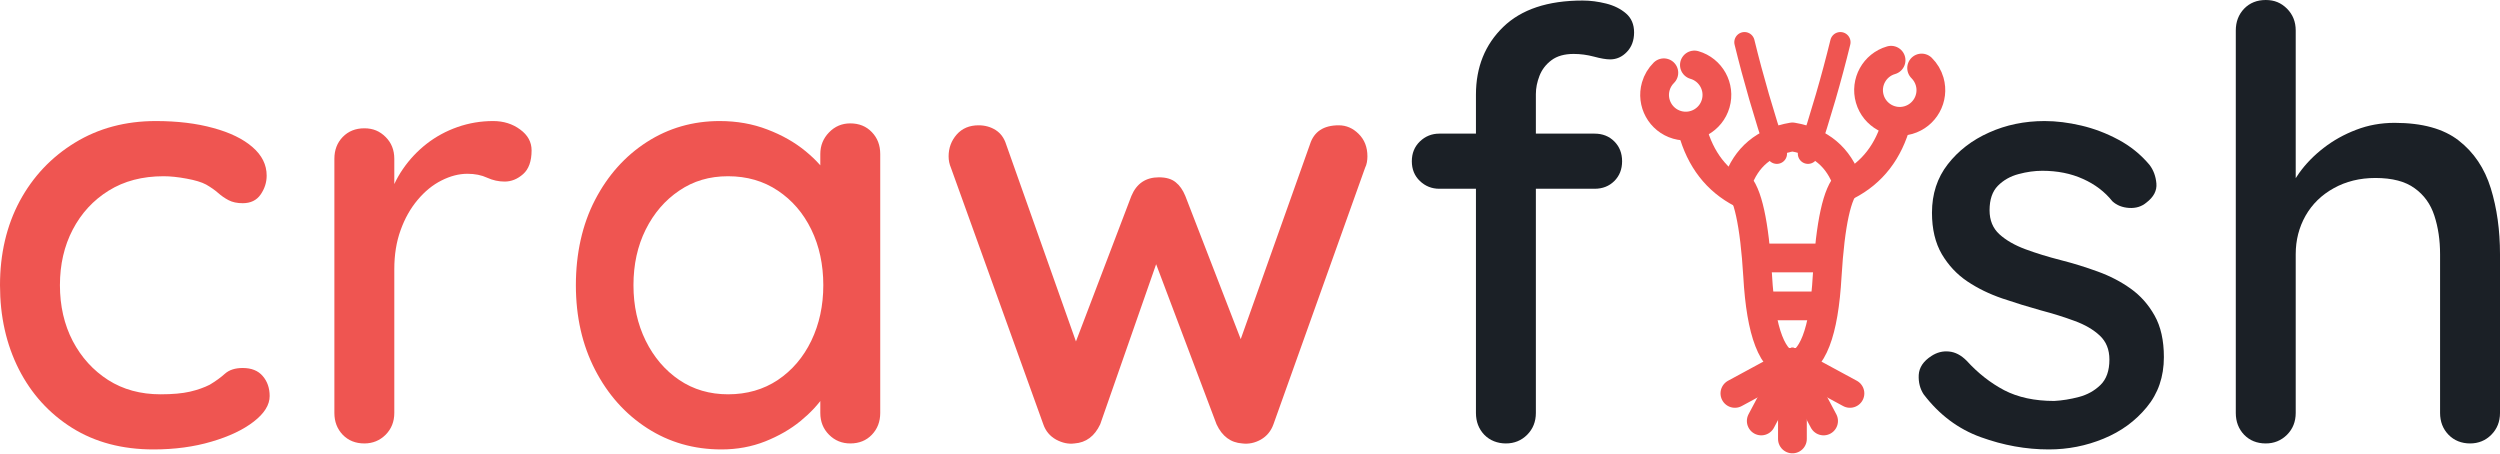
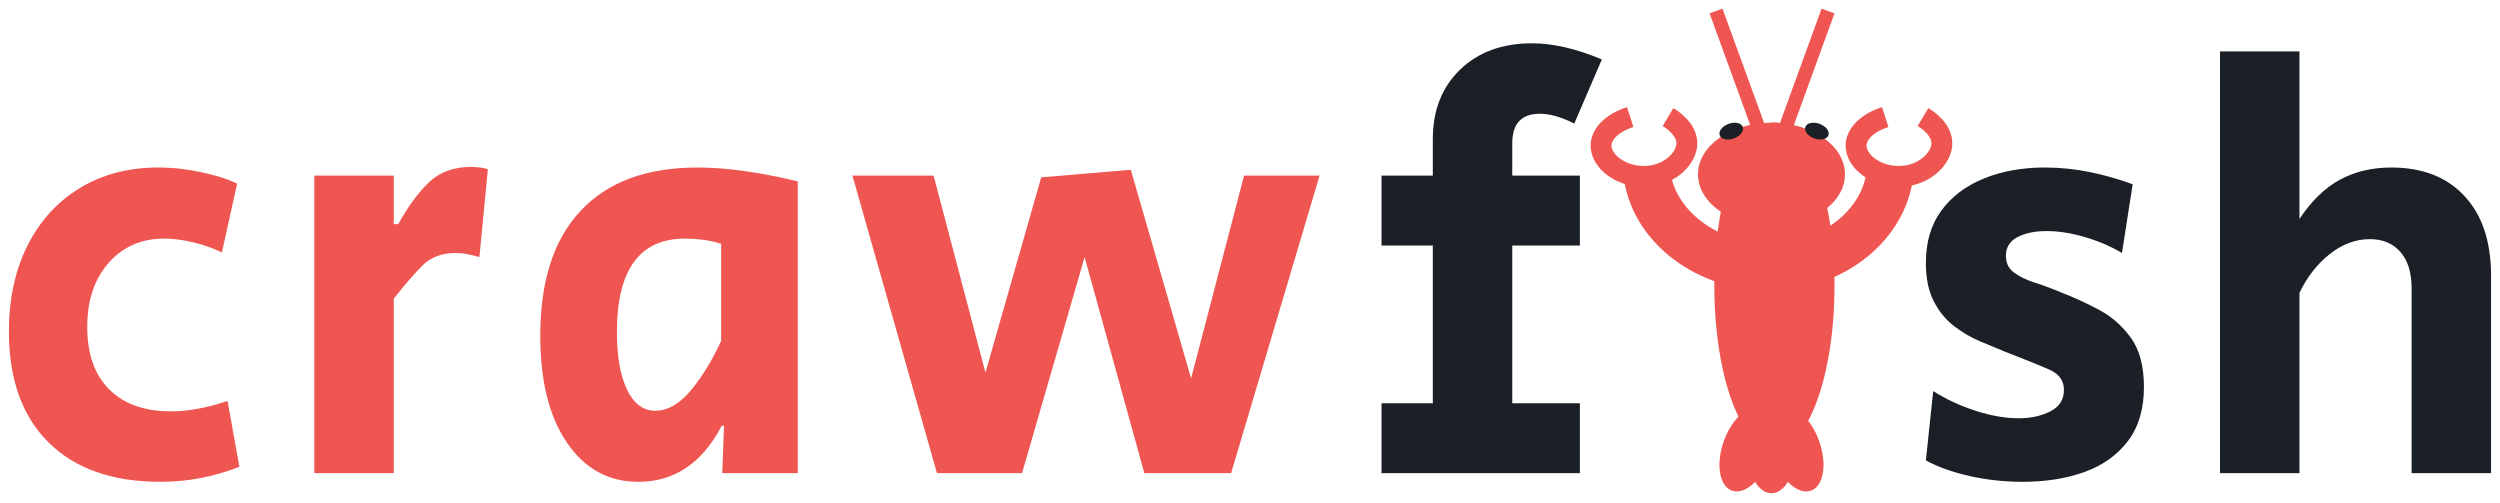
- <svg xmlns="http://www.w3.org/2000/svg" id="Layer_1" version="1.1" viewBox="0 0 4171.9 756.48">
+ <svg xmlns="http://www.w3.org/2000/svg" version="1.1" viewBox="419 824 2395 481">
  <defs>
    <style>
-       .st0 {
-         fill: #ef5551;
-       }
- 
-       .st1 {
-         stroke-width: 34px;
-       }
- 
-       .st1, .st2 {
-         fill: none;
-         stroke: #ef5551;
-         stroke-linecap: round;
-         stroke-linejoin: round;
-       }
- 
-       .st2 {
-         stroke-width: 48px;
-       }
- 
-       .st3 {
-         fill: #1b2026;
-       }
+       .fg{fill:#1b2026;}
+       .cf{fill:#ef5551;}
+       .eye{fill:#1b2026;}
+       .s20,.s45{fill:none;stroke:#ef5551;stroke-miterlimit:10;}
+       .s20{stroke-width:20px;}
+       .s45{stroke-width:45px;}
    </style>
  </defs>
-   <path class="st0" d="M260,202c36,0,67.97,3.87,95.9,11.6,28,7.6,49.83,18.23,65.5,31.9,15.73,13.6,23.6,29.43,23.6,47.5,0,11.33-3.33,21.83-10,31.5-6.67,9.73-16.67,14.6-30,14.6-9.27,0-17.1-1.67-23.5-5-6.33-3.33-12.17-7.37-17.5-12.1-5.27-4.67-11.93-9.33-20-14-7.4-4-18.27-7.3-32.6-9.9-14.27-2.67-27.1-4-38.5-4-35.27,0-65.77,8-91.5,24-25.67,15.93-45.67,37.6-60,65-14.27,27.33-21.4,58.27-21.4,92.8s7.13,65.8,21.4,93.2c14.33,27.27,34,48.93,59,65,25,15.93,54.17,23.9,87.5,23.9,20,0,36.37-1.47,49.1-4.4,12.73-3,23.73-6.87,33-11.6,10-6,18.47-12.13,25.4-18.4,7.13-6.33,17-9.5,29.6-9.5,14.67,0,25.8,4.47,33.4,13.4,7.73,8.93,11.6,20.07,11.6,33.4,0,14.73-8.87,28.97-26.6,42.7-17.6,13.67-41.1,24.8-70.5,33.4-29.27,8.67-61.53,13-96.8,13-52.13,0-97.37-11.97-135.7-35.9-38.33-24.07-68-56.73-89-98C10.47,574.77,0,528.03,0,475.9s10.97-99.37,32.9-140.3c22.13-41,52.83-73.5,92.1-97.5,39.33-24.07,84.33-36.1,135-36.1Z" />
-   <path class="st0" d="M608,740c-14.67,0-26.7-4.83-36.1-14.5-9.27-9.73-13.9-21.87-13.9-36.4v-424.1c0-14.67,4.63-26.8,13.9-36.4,9.4-9.67,21.43-14.5,36.1-14.5s25.77,4.83,35.5,14.5c9.67,9.6,14.5,21.73,14.5,36.4v112l-10-42.9c5.33-18.8,13.47-36.17,24.4-52.1,11-16,24.17-30,39.5-42,15.4-12,32.6-21.33,51.6-28,19.07-6.67,38.9-10,59.5-10,17.27,0,32.27,4.7,45,14.1,12.73,9.27,19.1,20.87,19.1,34.8,0,18.07-4.7,31.27-14.1,39.6s-19.7,12.5-30.9,12.5c-10,0-19.7-2.13-29.1-6.4-9.4-4.4-20.4-6.6-33-6.6-14.07,0-28.43,3.7-43.1,11.1-14.6,7.27-27.93,18.1-40,32.5-12,14.27-21.47,31.1-28.4,50.5-7,19.27-10.5,40.93-10.5,65v240c0,14.53-4.83,26.67-14.5,36.4-9.73,9.67-21.57,14.5-35.5,14.5Z" />
-   <path class="st0" d="M1418.9,205.9c14.73,0,26.73,4.87,36,14.6,9.33,9.67,14,21.83,14,36.5v432.1c0,14.53-4.67,26.67-14,36.4-9.27,9.67-21.27,14.5-36,14.5-13.93,0-25.73-4.83-35.4-14.5-9.73-9.73-14.6-21.87-14.6-36.4v-72.1l21.1,3c0,12-4.83,25.33-14.5,40s-22.83,28.83-39.5,42.5c-16.67,13.67-36.37,25.03-59.1,34.1-22.6,8.93-46.93,13.4-73,13.4-45.93,0-87.23-11.83-123.9-35.5-36.67-23.6-65.67-56.1-87-97.5-21.33-41.33-32-88.37-32-141.1s10.67-101.37,32-142.3c21.33-41.07,50.13-73.27,86.4-96.6,36.33-23.33,76.87-35,121.6-35,28.6,0,55.1,4.7,79.5,14.1,24.4,9.27,45.53,21.23,63.4,35.9,18.07,14.73,31.93,30.27,41.6,46.6,9.67,16.27,14.5,31.73,14.5,46.4l-31.1,3v-91c0-14.07,4.87-26.1,14.6-36.1,9.67-10,21.47-15,35.4-15ZM1215,658c31.4,0,59.07-7.97,83-23.9,23.93-16.07,42.57-37.9,55.9-65.5,13.33-27.73,20-58.63,20-92.7s-6.67-65.47-20-92.8c-13.33-27.4-31.97-49.07-55.9-65-23.93-16-51.6-24-83-24s-57.9,8-81.5,24c-23.67,15.93-42.33,37.6-56,65-13.6,27.33-20.4,58.27-20.4,92.8s6.8,64.97,20.4,92.7c13.67,27.6,32.33,49.43,56,65.5,23.6,15.93,50.77,23.9,81.5,23.9Z" />
-   <path class="st0" d="M2234,209.1c12.67,0,23.8,4.83,33.4,14.5,9.67,9.6,14.5,22.03,14.5,37.3,0,3.33-.3,6.67-.9,10-.6,3.33-1.6,6.37-3,9.1l-152.9,428c-4.07,11.33-11.1,19.87-21.1,25.6-10,5.6-20.33,7.73-31,6.4-19.33-1.33-33.63-12-42.9-32l-113.2-300,23.2,2-104.1,298c-9.4,20-23.73,30.67-43,32-10,1.33-20.2-.8-30.6-6.4-10.33-5.73-17.47-14.27-21.4-25.6l-154.1-428c-2.6-6.07-3.9-12.43-3.9-19.1,0-13.93,4.5-26.07,13.5-36.4,9.07-10.27,21.23-15.4,36.5-15.4,10.67,0,20.17,2.63,28.5,7.9,8.33,5.33,14.17,13.3,17.5,23.9l127.9,361.1-22.9-2,104-273c8.67-20.73,24-31.1,46-31.1,11.93,0,21.23,2.73,27.9,8.2,6.67,5.27,12.03,12.9,16.1,22.9l106,273.9-27.1,3.2,129.1-363.2c6.67-21.2,22.67-31.8,48-31.8Z" />
-   <path class="st3" d="M2641,.9c12.73,0,25.77,1.67,39.1,5s24.47,8.87,33.4,16.6,13.4,18.27,13.4,31.6c0,13.33-4,24.17-12,32.5-7.93,8.33-17.27,12.5-28,12.5-6.67,0-15.67-1.53-27-4.6-11.27-3-22.57-4.5-33.9-4.5-15.33,0-27.67,3.5-37,10.5-9.27,6.93-15.93,15.63-20,26.1-4,10.27-6,20.4-6,30.4v532.1c0,14.53-4.83,26.67-14.5,36.4-9.67,9.67-21.5,14.5-35.5,14.5s-26.7-4.83-36.1-14.5c-9.27-9.73-13.9-21.87-13.9-36.4V158c0-45.93,15.17-83.6,45.5-113S2583,.9,2641,.9ZM2661,223c13.33,0,24.33,4.37,33,13.1,8.6,8.67,12.9,19.67,12.9,33,0,13.33-4.3,24.3-12.9,32.9-8.67,8.67-19.67,13-33,13h-259.1c-12.6,0-23.43-4.33-32.5-13-8.93-8.6-13.4-19.57-13.4-32.9s4.47-24.33,13.4-33c9.07-8.73,19.9-13.1,32.5-13.1h259.1Z" />
-   <path class="st2" d="M2991.12,610.48c33.33-5.33,52.67-55.33,58-150,5.33-88,16.67-139.67,34-155-14.67-43.33-45.33-69-92-77-46.67,8-77.33,33.67-92,77,17.33,15.33,28.67,67,34,155,5.33,94.67,24.67,144.67,58,150Z" />
-   <path class="st2" d="M2941.12,510.48h100" />
-   <path class="st2" d="M2935.12,430.48h112" />
-   <path class="st2" d="M3083.12,309.48c41.33-21.33,68.67-56.67,82-106" />
-   <path class="st2" d="M3155.75,100.51c-27.59,7.97-43.5,36.79-35.54,64.38s36.79,43.5,64.38,35.54c27.59-7.97,43.5-36.79,35.54-64.38-2.46-8.53-7.07-16.29-13.38-22.54" />
-   <path class="st2" d="M2906.13,322.77c-41.33-21.33-68.67-56.67-82-106" />
-   <path class="st2" d="M2827.54,108.45c27.59,7.97,43.5,36.79,35.54,64.38s-36.79,43.5-64.38,35.54c-27.59-7.97-43.5-36.79-35.54-64.38,2.46-8.53,7.07-16.29,13.38-22.54" />
-   <path class="st1" d="M3017.12,256.48c21.33-64,39.33-126,54-186" />
-   <path class="st1" d="M2965.12,256.48c-21.33-64-39.33-126-54-186" />
-   <path class="st2" d="M2991.12,604.48v128" />
-   <path class="st2" d="M2991.12,604.48l-52,98" />
-   <path class="st2" d="M2991.12,604.48l52,98" />
-   <path class="st2" d="M2991.12,604.48l-96,52" />
-   <path class="st2" d="M2991.12,604.48l96,52" />
-   <path class="st3" d="M3210.1,658c-6.07-9.27-8.8-20.07-8.2-32.4.73-12.4,7.77-22.9,21.1-31.5,9.27-6.07,19.07-8.57,29.4-7.5,10.4.93,20.23,6.07,29.5,15.4,18.8,20.67,39.63,37.03,62.5,49.1,23.07,12,50.93,18,83.6,18,13.33-.73,27-2.93,41-6.6,14.07-3.67,26.1-10.33,36.1-20,10-9.67,15-23.83,15-42.5,0-16.67-5.37-30-16.1-40-10.67-10-24.7-18.17-42.1-24.5-17.27-6.4-35.9-12.23-55.9-17.5-21.33-5.93-42.83-12.57-64.5-19.9-21.67-7.4-41.2-16.93-58.6-28.6-17.33-11.67-31.5-26.8-42.5-45.4-10.93-18.8-16.4-41.83-16.4-69.1,0-31.33,8.8-58.3,26.4-80.9,17.67-22.73,40.67-40.4,69-53,28.33-12.73,59.17-19.1,92.5-19.1,19.4,0,39.77,2.5,61.1,7.5,21.4,5,42.1,12.87,62.1,23.6,20,10.67,37.27,24.63,51.8,41.9,6.67,8.67,10.53,19.03,11.6,31.1,1.07,12-4.47,22.63-16.6,31.9-7.87,6.67-17.5,9.67-28.9,9-11.33-.73-20.63-4.43-27.9-11.1-12.73-15.93-29.1-28.37-49.1-37.3-20-9.07-42.67-13.6-68-13.6-12.67,0-25.83,1.83-39.5,5.5-13.67,3.6-25.17,10.1-34.5,19.5-9.27,9.4-13.9,23.03-13.9,40.9,0,16.67,5.47,30,16.4,40,11,10,25.47,18.33,43.4,25,18,6.67,37.7,12.73,59.1,18.2,20.73,5.27,41.23,11.6,61.5,19,20.33,7.33,38.67,16.83,55,28.5,16.4,11.67,29.73,26.67,40,45,10.33,18.33,15.5,41.43,15.5,69.3,0,32.73-9.53,60.6-28.6,83.6-18.93,23.07-42.93,40.57-72,52.5-29,12-59.47,18-91.4,18-38.07,0-75.93-6.83-113.6-20.5-37.6-13.6-69.37-37.43-95.3-71.5Z" />
-   <path class="st3" d="M3996,205c46.07,0,81.73,9.83,107,29.5,25.33,19.73,43.17,46.27,53.5,79.6,10.27,33.33,15.4,70,15.4,110v265c0,14.53-4.83,26.67-14.5,36.4-9.6,9.67-21.43,14.5-35.5,14.5s-26.5-4.83-35.9-14.5c-9.4-9.73-14.1-21.87-14.1-36.4v-265c0-23.33-3.17-44.7-9.5-64.1-6.27-19.4-17.27-34.7-33-45.9-15.6-11.4-37.4-17.1-65.4-17.1-25.93,0-49.13,5.7-69.6,17.1-20.27,11.2-35.93,26.5-47,45.9-10.93,19.4-16.4,40.77-16.4,64.1v265c0,14.53-4.83,26.67-14.5,36.4-9.73,9.67-21.57,14.5-35.5,14.5-14.67,0-26.7-4.83-36.1-14.5-9.27-9.73-13.9-21.87-13.9-36.4V50.9c0-14.53,4.63-26.67,13.9-36.4,9.4-9.67,21.43-14.5,36.1-14.5s25.77,4.83,35.5,14.5c9.67,9.73,14.5,21.87,14.5,36.4v273.2l-18,10c4.73-14.73,12.57-29.73,23.5-45,11-15.47,24.63-29.5,40.9-42.1,16.33-12.67,34.5-22.8,54.5-30.4,20-7.73,41.37-11.6,64.1-11.6Z" />
+   <g id="Layer_1">
+     <g transform="translate(408.1022 1277.269) scale(.9753 1)">
+       <path class="cf" d="M168.814 8.302L168.814 8.302Q97.968 8.302 58.947-29.335Q19.926-66.972 19.926-135.605L19.926-135.605Q19.926-182.652 38.191-218.075Q56.456-253.498 89.665-273.147Q122.875-292.796 166.600-292.796L166.600-292.796Q187.633-292.796 209.773-288.092Q231.912-283.387 244.089-277.298L244.089-277.298L229.145-211.433Q216.415-217.522 200.917-221.119Q185.419-224.717 172.689-224.717L172.689-224.717Q138.926-224.717 117.893-201.470Q96.861-178.224 96.861-140.033L96.861-140.033Q96.861-101.289 118.447-80.256Q140.033-59.223 178.777-59.223L178.777-59.223Q204.791-59.223 234.680-69.186L234.680-69.186L246.303-6.088Q227.484 1.107 208.389 4.705Q189.294 8.302 168.814 8.302Z M397.959 0L319.917 0L319.917-285.047L397.959-285.047L397.959-238.554L402.387-238.554Q416.778-264.015 432.552-278.682Q448.327-293.350 473.787-293.350L473.787-293.350Q483.750-293.350 490.392-291.136L490.392-291.136L482.090-207.005Q476.001-208.666 470.466-209.773Q464.932-210.880 458.843-210.880L458.843-210.880Q438.364-210.880 426.187-198.980Q414.011-187.080 397.959-167.154L397.959-167.154L397.959 0Z M638.174 8.302L638.174 8.302Q594.448 8.302 568.157-29.058Q541.867-66.419 541.867-131.731L541.867-131.731Q541.867-210.326 581.718-251.561Q621.569-292.796 696.290-292.796L696.290-292.796Q738.356-292.796 794.812-279.512L794.812-279.512L794.812 0L720.644 0L722.304-45.386L720.090-45.386Q691.309 8.302 638.174 8.302ZM654.779-59.777L654.779-59.777Q673.044-59.777 689.649-79.149Q706.253-98.521 719.537-126.749L719.537-126.749L719.537-219.736Q710.681-222.503 701.272-223.610Q691.863-224.717 684.114-224.717L684.114-224.717Q617.141-224.717 617.141-135.052L617.141-135.052Q617.141-100.182 627.104-79.979Q637.067-59.777 654.779-59.777Z M1015.101 0L931.524 0L848.500-285.047L928.203-285.047L979.124-96.307L1033.919-283.387L1121.924-290.582L1181.148-90.772L1233.176-285.047L1307.343-285.047L1220.445 0L1135.208 0L1076.538-207.005L1015.101 0Z" />
+       <path class="fg" d="M1563.029 0L1368.201 0L1368.201-66.972L1418.568-66.972L1418.568-218.075L1368.201-218.075L1368.201-285.047L1418.568-285.047L1418.568-319.917Q1418.568-361.429 1445.412-386.613Q1472.257-411.797 1515.982-411.797L1515.982-411.797Q1546.978-411.797 1584.615-396.299L1584.615-396.299L1557.494-334.861Q1538.675-344.271 1523.731-344.271L1523.731-344.271Q1496.610-344.271 1496.610-316.043L1496.610-316.043L1496.610-285.047L1563.029-285.047L1563.029-218.075L1496.610-218.075L1496.610-66.972L1563.029-66.972L1563.029 0Z" />
+       <path class="fg" d="M1998.087 8.302L1998.087 8.302Q1970.966 8.302 1945.782 2.767Q1920.598-2.767 1902.887-12.177L1902.887-12.177L1910.082-78.596Q1928.901-66.972 1951.594-59.777Q1974.287-52.582 1994.212-52.582L1994.212-52.582Q2011.924-52.582 2025.208-59.223Q2038.492-65.865 2038.492-79.703L2038.492-79.703Q2038.492-92.986 2024.378-99.075Q2010.264-105.163 1980.929-116.233L1980.929-116.233Q1969.859-120.661 1956.298-126.196Q1942.738-131.731 1930.561-140.863Q1918.384-149.996 1910.635-164.663Q1902.887-179.331 1902.887-201.470L1902.887-201.470Q1902.887-231.359 1918.108-251.561Q1933.329-271.764 1959.896-282.280Q1986.464-292.796 2019.673-292.796L2019.673-292.796Q2042.366-292.796 2064.229-288.368Q2086.092-283.940 2106.017-276.745L2106.017-276.745L2095.501-210.880Q2079.450-220.289 2059.248-226.101Q2039.045-231.912 2021.333-231.912L2021.333-231.912Q2004.175-231.912 1992.829-226.101Q1981.482-220.289 1981.482-208.112L1981.482-208.112Q1981.482-198.149 1989.231-192.338Q1996.980-186.526 2010.264-182.375Q2023.547-178.224 2039.599-171.582L2039.599-171.582Q2055.650-165.494 2073.638-156.084Q2091.627-146.675 2104.357-129.517Q2117.087-112.358 2117.087-82.470L2117.087-82.470Q2117.087-50.921 2101.313-30.719Q2085.538-10.516 2058.694-1.107Q2031.850 8.302 1998.087 8.302Z M2269.850 0L2191.808 0L2191.808-404.048L2269.850-404.048L2269.850-243.536Q2287.562-269.550 2309.702-281.173Q2331.841-292.796 2360.069-292.796L2360.069-292.796Q2406.009-292.796 2432.023-265.398Q2458.037-238.001 2458.037-189.294L2458.037-189.294L2458.037 0L2379.995 0L2379.995-177.117Q2379.995-199.810 2368.925-211.987Q2357.855-224.163 2339.037-224.163L2339.037-224.163Q2318.004-224.163 2299.462-209.773Q2280.920-195.382 2269.850-172.689L2269.850-172.689L2269.850 0Z" />
+     </g>
+     <ellipse class="cf" cx="2116.07" cy="991.04" rx="70.4" ry="49.47" />
+     <ellipse class="cf" cx="2118.89" cy="1097.73" rx="57.56" ry="156.46" />
+     <ellipse class="cf" cx="2116.07" cy="1254.2" rx="23.46" ry="42.36" />
+     <ellipse class="cf" cx="2139.53" cy="1254.2" rx="23.46" ry="42.36" transform="translate(-299.93 807.4) rotate(-20)" />
+     <ellipse class="cf" cx="2092.6" cy="1254.2" rx="42.36" ry="23.46" transform="translate(198.3327 2791.64) rotate(-70)" />
+     <ellipse class="eye" cx="2077.55" cy="949.62" rx="11.75" ry="7.42" transform="translate(-199.5 767.83) rotate(-20)" />
+     <ellipse class="eye" cx="2159.6" cy="949.62" rx="7.42" ry="11.75" transform="translate(528.6202 2654.186) rotate(-70)" />
+     <rect class="cf" x="2078.37" y="830.66" width="13.17" height="128.63" transform="translate(-180.36 767.07) rotate(-20)" />
+     <rect class="cf" x="2141.68" y="830.66" width="13.17" height="128.63" transform="translate(435.66 -680.78) rotate(20)" />
+     <path class="s45" d="M1996.8,991.04c7.13,53.79,64.62,92.57,125.62,88.67,54.77-3.5,101.08-40.68,107.08-88.67" />
+     <path class="s20" d="M1980.74,936.15c-16.77,5.38-27.62,15.76-27.92,26.89-.4,14.65,17.49,29.73,40.33,29.94,24.04.23,40.5-16.14,41.79-29.94,1.4-15.01-15.31-25.29-18-26.89" />
+     <path class="s20" d="M2225.04,936.15c-16.77,5.38-27.62,15.76-27.92,26.89-.4,14.65,17.49,29.73,40.33,29.94,24.04.23,40.5-16.14,41.79-29.94,1.4-15.01-15.31-25.29-18-26.89" />
+   </g>
</svg>
